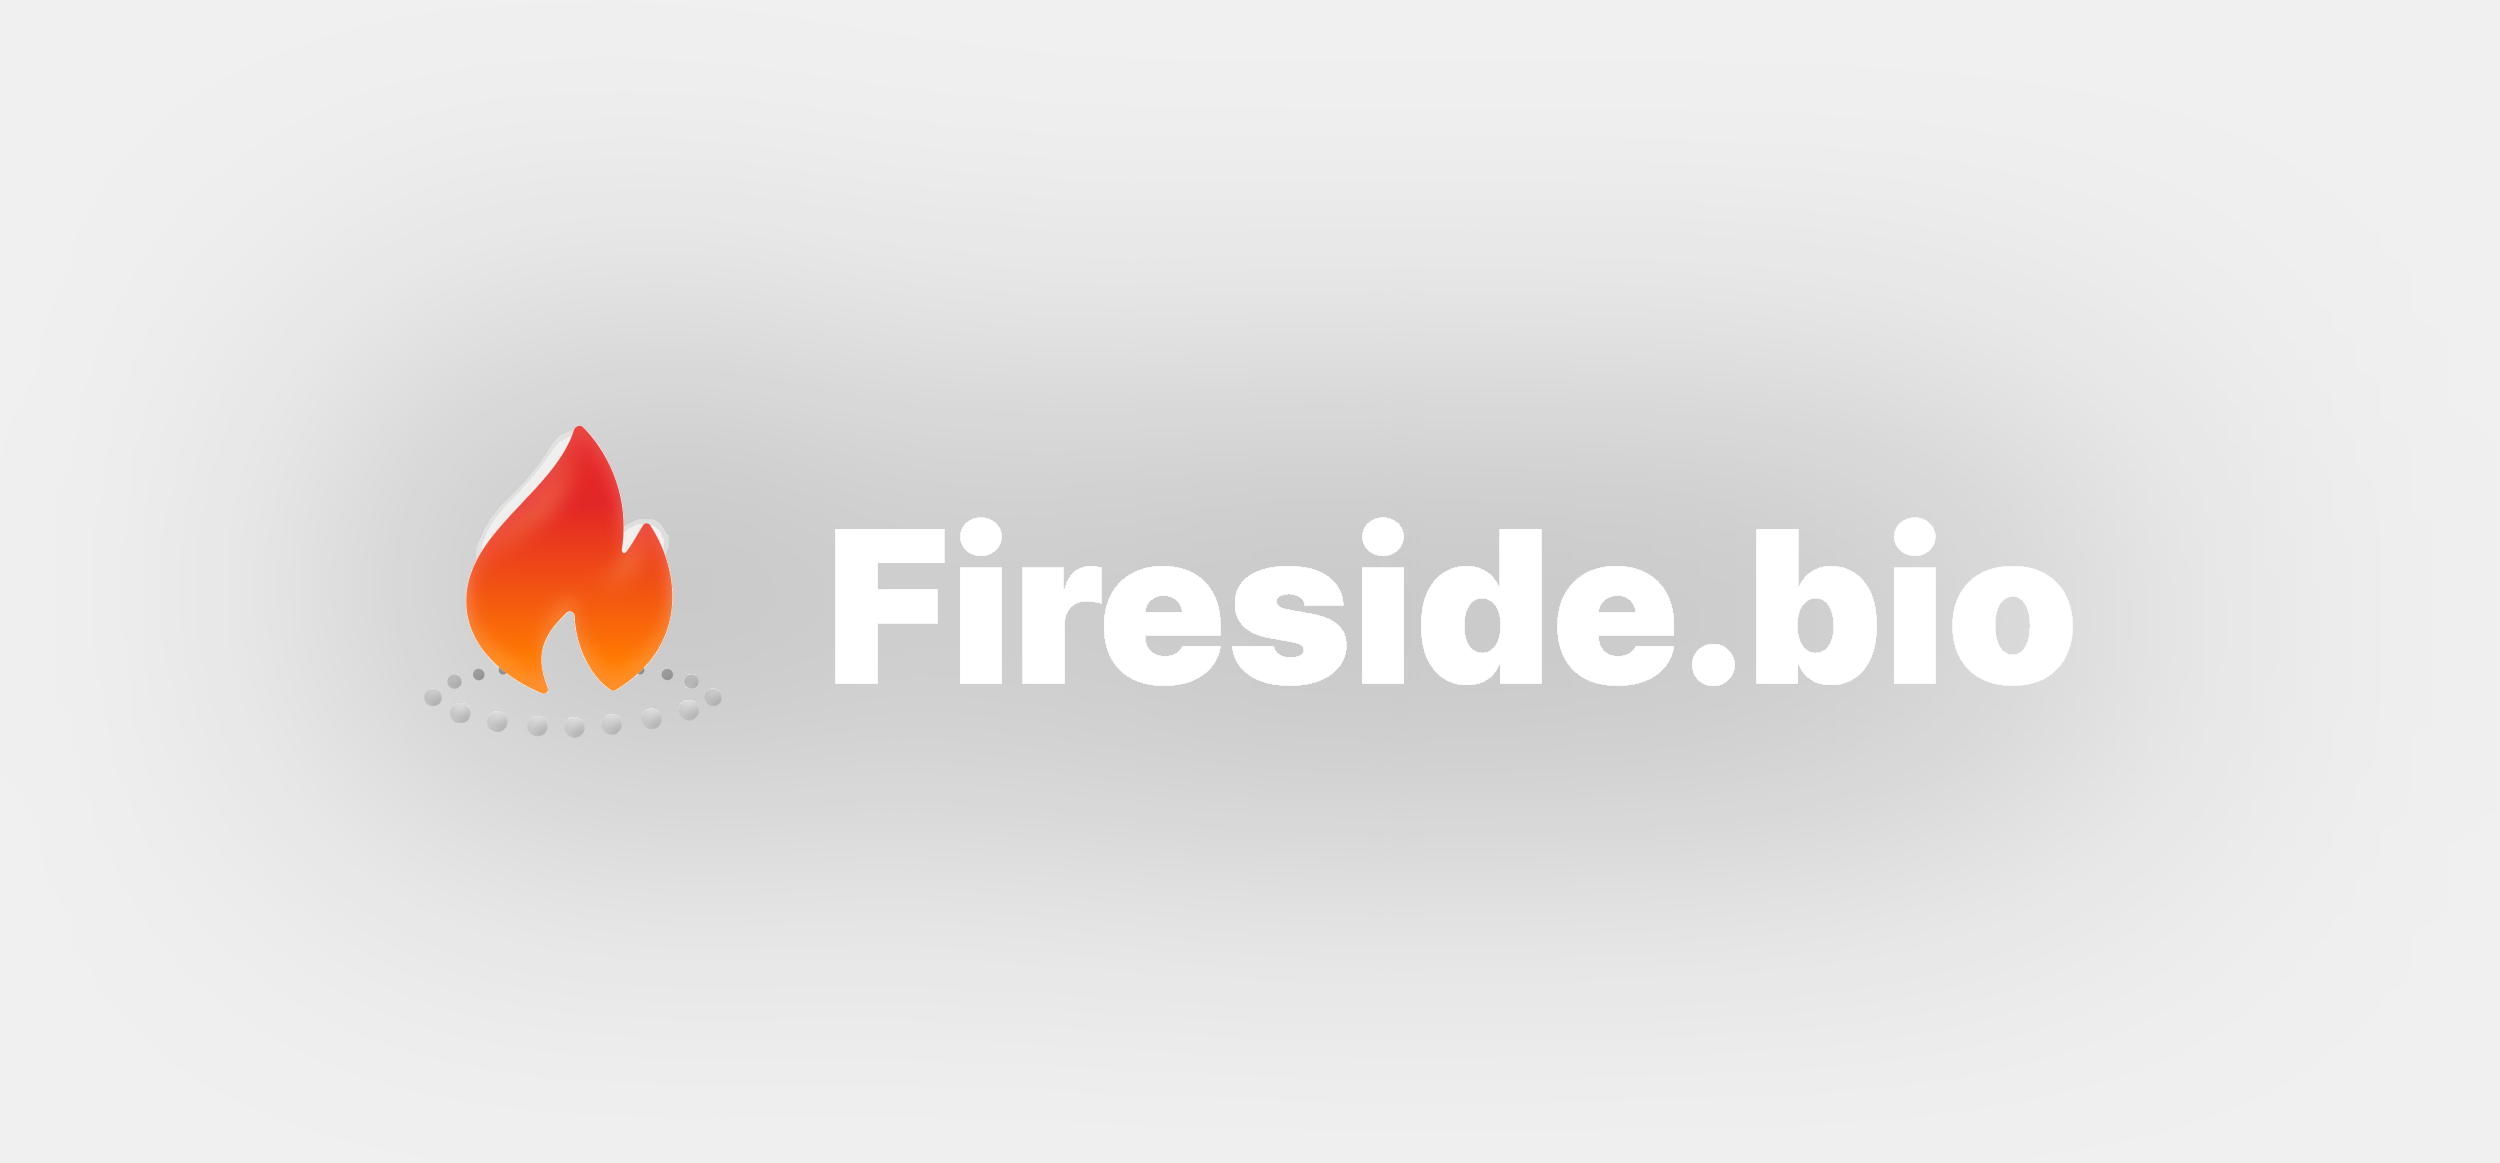
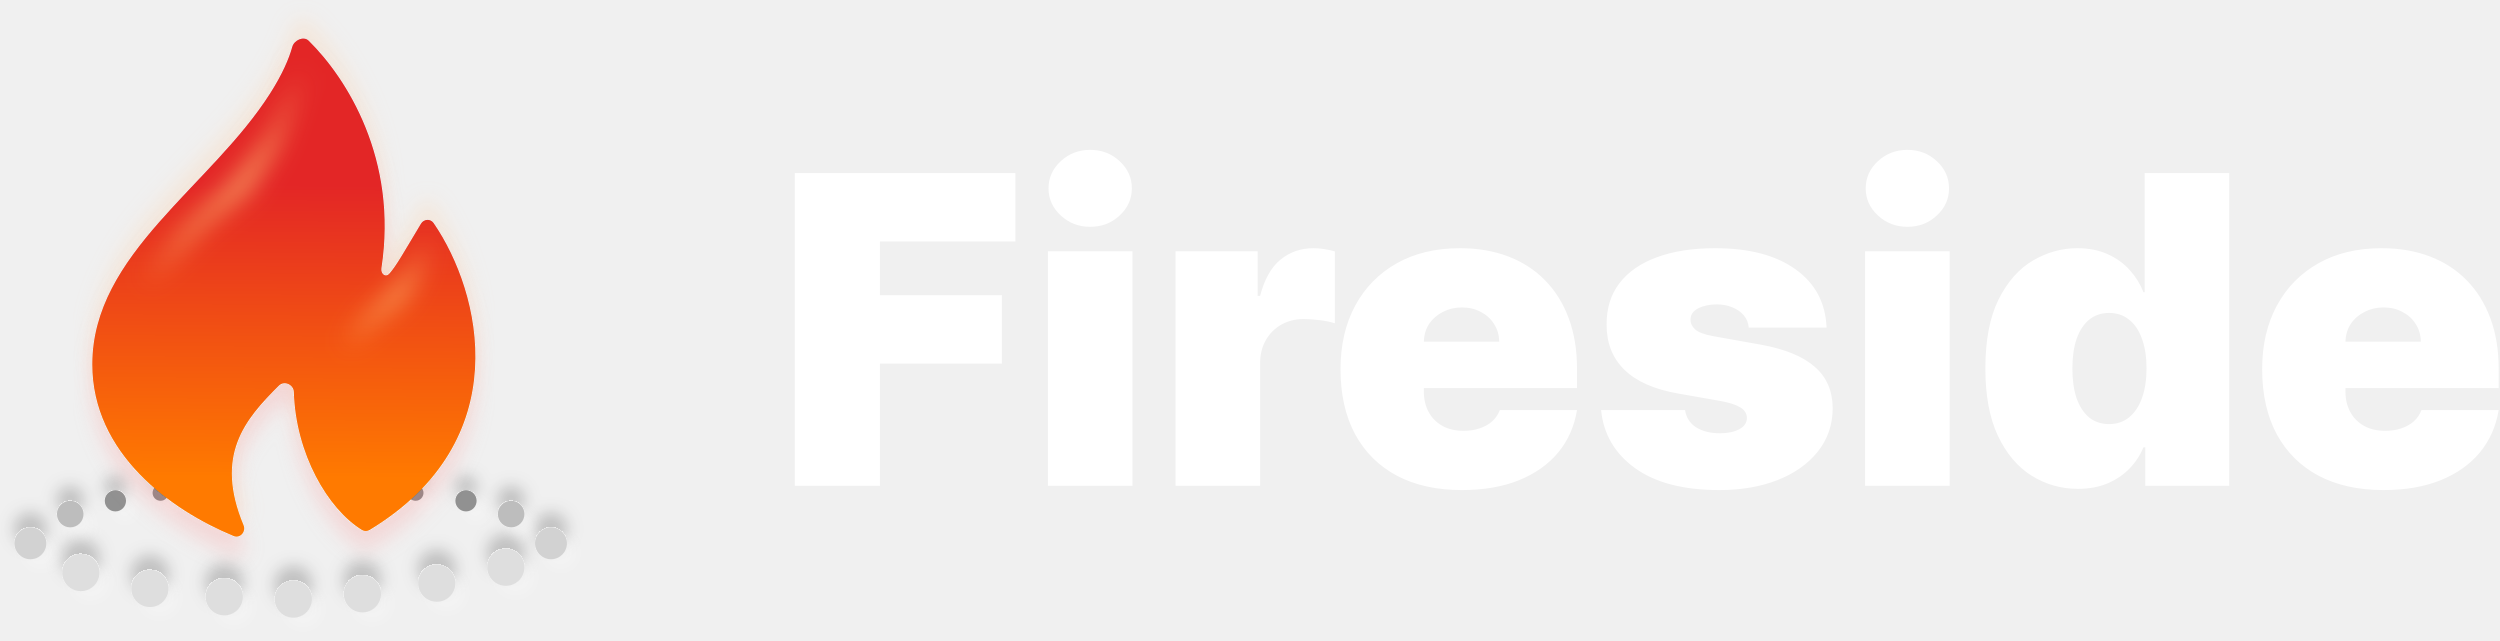
- <svg xmlns="http://www.w3.org/2000/svg" width="589" height="274" viewBox="0 0 589 274" fill="none">
-   <g filter="url(#filter0_d_24_22)">
-     <g opacity="0.8" filter="url(#filter1_ii_24_22)">
-       <circle cx="144.086" cy="170.683" r="2.356" fill="#D9D9D9" />
-       <circle cx="153.51" cy="169.337" r="2.356" fill="#D9D9D9" />
-       <circle cx="162.26" cy="167.317" r="2.356" fill="#D9D9D9" />
-       <circle cx="167.981" cy="164.288" r="2.019" fill="#CACACA" />
-       <circle cx="157.212" cy="158.904" r="1.346" fill="#797979" />
-       <circle cx="150.817" cy="157.894" r="1.01" fill="#676767" />
-       <circle cx="2.356" cy="2.356" r="2.356" transform="matrix(-1 0 0 1 137.692 169)" fill="#D9D9D9" />
-       <circle cx="2.356" cy="2.356" r="2.356" transform="matrix(-1 0 0 1 128.942 168.706)" fill="#D9D9D9" />
-       <circle cx="2.356" cy="2.356" r="2.356" transform="matrix(-1 0 0 1 119.519 167.654)" fill="#D9D9D9" />
-       <circle cx="2.356" cy="2.356" r="2.356" transform="matrix(-1 0 0 1 110.77 165.635)" fill="#D9D9D9" />
-       <circle cx="2.019" cy="2.019" r="2.019" transform="matrix(-1 0 0 1 104.038 162.269)" fill="#CACACA" />
-       <circle cx="1.346" cy="1.346" r="1.346" transform="matrix(-1 0 0 1 114.135 157.558)" fill="#797979" />
-       <circle cx="1.01" cy="1.01" r="1.01" transform="matrix(-1 0 0 1 119.519 156.885)" fill="#676767" />
-       <circle cx="162.933" cy="160.587" r="1.683" fill="#B0B0B0" />
-       <circle cx="1.683" cy="1.683" r="1.683" transform="matrix(-1 0 0 1 108.75 158.904)" fill="#B0B0B0" />
-     </g>
-     <g filter="url(#filter2_ii_24_22)">
-       <path d="M146.501 129.422C148.622 115.626 142.115 105.338 137.276 100.584C136.641 99.961 135.428 100.511 135.194 101.369C134.785 102.863 133.931 104.84 132.413 107.232C124.889 119.079 109.871 127.568 109.86 141.603C109.851 152.931 119.838 160.1 127.763 163.366C128.593 163.709 129.371 162.824 129.027 161.995C125.353 153.144 129.145 148.636 133.523 144.296C134.186 143.64 135.37 144.18 135.398 145.112C135.63 152.914 139.683 159.945 144.039 162.608C144.336 162.789 144.717 162.774 145.014 162.594C163.732 151.246 159.175 132.514 153.108 123.696C152.712 123.121 151.868 123.176 151.508 123.774C149.416 127.252 148.37 129.143 147.502 130.109C147.017 130.648 146.39 130.139 146.501 129.422Z" fill="url(#paint0_linear_24_22)" />
-     </g>
-     <g filter="url(#filter3_f_24_22)">
-       <path d="M123.79 124.168L116.308 131.615L122.018 123.961L127.729 118.376L132.455 112.584L136.787 104.309L133.242 113.825L129.698 119.617L123.79 124.168Z" fill="#FFC977" fill-opacity="0.7" />
-     </g>
-     <g filter="url(#filter4_f_24_22)">
-       <path d="M145.736 135.752L141.717 139.579L144.784 135.646L147.851 132.776L150.389 129.799L152.715 125.547L150.812 130.437L148.908 133.414L145.736 135.752Z" fill="#FFC977" />
-     </g>
-     <path d="M196.87 161.034V124.67H222.438V132.625H206.742V138.875H220.875V146.829H206.742V161.034H196.87ZM226.211 161.034V133.761H236.012V161.034H226.211ZM231.111 130.92C229.786 130.92 228.649 130.482 227.702 129.606C226.755 128.73 226.282 127.677 226.282 126.446C226.282 125.215 226.755 124.161 227.702 123.285C228.649 122.409 229.786 121.971 231.111 121.971C232.449 121.971 233.585 122.409 234.521 123.285C235.468 124.161 235.941 125.215 235.941 126.446C235.941 127.677 235.468 128.73 234.521 129.606C233.585 130.482 232.449 130.92 231.111 130.92ZM241.006 161.034V133.761H250.523V138.946H250.807C251.304 137.028 252.091 135.625 253.168 134.738C254.257 133.85 255.53 133.406 256.986 133.406C257.412 133.406 257.832 133.441 258.247 133.512C258.673 133.572 259.081 133.66 259.472 133.779V142.142C258.986 141.976 258.389 141.852 257.678 141.769C256.968 141.686 256.359 141.644 255.85 141.644C254.891 141.644 254.027 141.863 253.257 142.301C252.5 142.728 251.902 143.331 251.464 144.113C251.026 144.882 250.807 145.787 250.807 146.829V161.034H241.006ZM274.191 161.531C271.279 161.531 268.77 160.975 266.663 159.862C264.568 158.737 262.952 157.127 261.815 155.032C260.691 152.925 260.129 150.404 260.129 147.468C260.129 144.651 260.697 142.189 261.833 140.082C262.97 137.975 264.574 136.336 266.645 135.164C268.717 133.992 271.161 133.406 273.978 133.406C276.038 133.406 277.902 133.725 279.571 134.365C281.24 135.004 282.667 135.933 283.85 137.152C285.034 138.36 285.945 139.827 286.585 141.556C287.224 143.284 287.543 145.231 287.543 147.397V149.67H263.183V144.272H278.524C278.512 143.491 278.311 142.805 277.92 142.213C277.541 141.609 277.026 141.141 276.375 140.81C275.736 140.467 275.008 140.295 274.191 140.295C273.398 140.295 272.67 140.467 272.007 140.81C271.344 141.141 270.812 141.603 270.409 142.195C270.019 142.787 269.811 143.479 269.788 144.272V150.096C269.788 150.972 269.971 151.753 270.338 152.44C270.705 153.126 271.232 153.665 271.918 154.056C272.605 154.446 273.434 154.642 274.404 154.642C275.079 154.642 275.694 154.547 276.251 154.358C276.819 154.168 277.304 153.896 277.707 153.541C278.109 153.174 278.405 152.736 278.595 152.227H287.543C287.236 154.121 286.508 155.766 285.36 157.163C284.211 158.548 282.69 159.625 280.796 160.394C278.914 161.152 276.712 161.531 274.191 161.531ZM316.472 142.639H307.452C307.405 142.082 307.209 141.603 306.866 141.201C306.523 140.798 306.079 140.49 305.534 140.277C305.002 140.052 304.41 139.94 303.759 139.94C302.918 139.94 302.196 140.094 301.593 140.402C300.989 140.709 300.693 141.147 300.705 141.716C300.693 142.118 300.865 142.491 301.22 142.834C301.587 143.177 302.291 143.444 303.333 143.633L308.872 144.627C311.666 145.136 313.743 145.995 315.105 147.202C316.478 148.398 317.17 150.001 317.182 152.014C317.17 153.955 316.59 155.642 315.442 157.074C314.306 158.495 312.749 159.595 310.772 160.377C308.807 161.146 306.564 161.531 304.043 161.531C299.876 161.531 296.615 160.679 294.26 158.974C291.916 157.269 290.608 155.02 290.336 152.227H300.066C300.196 153.091 300.622 153.76 301.344 154.233C302.078 154.695 303.001 154.926 304.114 154.926C305.014 154.926 305.753 154.772 306.333 154.464C306.925 154.156 307.227 153.718 307.239 153.15C307.227 152.629 306.967 152.215 306.458 151.907C305.961 151.6 305.179 151.351 304.114 151.162L299.284 150.309C296.503 149.824 294.419 148.901 293.034 147.539C291.649 146.178 290.963 144.426 290.975 142.284C290.963 140.39 291.46 138.786 292.466 137.472C293.484 136.146 294.934 135.14 296.816 134.453C298.71 133.755 300.953 133.406 303.546 133.406C307.488 133.406 310.595 134.223 312.867 135.856C315.152 137.49 316.354 139.751 316.472 142.639ZM320.937 161.034V133.761H330.739V161.034H320.937ZM325.838 130.92C324.512 130.92 323.376 130.482 322.429 129.606C321.482 128.73 321.008 127.677 321.008 126.446C321.008 125.215 321.482 124.161 322.429 123.285C323.376 122.409 324.512 121.971 325.838 121.971C327.176 121.971 328.312 122.409 329.247 123.285C330.194 124.161 330.668 125.215 330.668 126.446C330.668 127.677 330.194 128.73 329.247 129.606C328.312 130.482 327.176 130.92 325.838 130.92ZM345.605 161.389C343.663 161.389 341.876 160.88 340.242 159.862C338.621 158.844 337.319 157.299 336.336 155.228C335.365 153.156 334.88 150.546 334.88 147.397C334.88 144.107 335.389 141.431 336.407 139.372C337.437 137.312 338.763 135.803 340.384 134.844C342.018 133.885 343.734 133.406 345.534 133.406C346.883 133.406 348.067 133.643 349.085 134.116C350.103 134.578 350.955 135.199 351.641 135.98C352.328 136.75 352.849 137.596 353.204 138.519H353.346V124.67H363.147V161.034H353.417V156.559H353.204C352.825 157.483 352.281 158.311 351.57 159.045C350.872 159.767 350.02 160.341 349.014 160.767C348.019 161.182 346.883 161.389 345.605 161.389ZM349.227 153.86C350.126 153.86 350.896 153.6 351.535 153.079C352.186 152.546 352.683 151.801 353.026 150.842C353.382 149.871 353.559 148.723 353.559 147.397C353.559 146.048 353.382 144.894 353.026 143.935C352.683 142.964 352.186 142.225 351.535 141.716C350.896 141.195 350.126 140.934 349.227 140.934C348.327 140.934 347.558 141.195 346.918 141.716C346.291 142.225 345.806 142.964 345.462 143.935C345.131 144.894 344.965 146.048 344.965 147.397C344.965 148.747 345.131 149.907 345.462 150.877C345.806 151.836 346.291 152.576 346.918 153.097C347.558 153.606 348.327 153.86 349.227 153.86ZM381.027 161.531C378.115 161.531 375.606 160.975 373.499 159.862C371.404 158.737 369.788 157.127 368.651 155.032C367.527 152.925 366.965 150.404 366.965 147.468C366.965 144.651 367.533 142.189 368.669 140.082C369.806 137.975 371.409 136.336 373.481 135.164C375.552 133.992 377.997 133.406 380.814 133.406C382.874 133.406 384.738 133.725 386.407 134.365C388.076 135.004 389.503 135.933 390.686 137.152C391.87 138.36 392.781 139.827 393.421 141.556C394.06 143.284 394.379 145.231 394.379 147.397V149.67H370.019V144.272H385.36C385.348 143.491 385.146 142.805 384.756 142.213C384.377 141.609 383.862 141.141 383.211 140.81C382.572 140.467 381.844 140.295 381.027 140.295C380.234 140.295 379.506 140.467 378.843 140.81C378.18 141.141 377.648 141.603 377.245 142.195C376.855 142.787 376.647 143.479 376.624 144.272V150.096C376.624 150.972 376.807 151.753 377.174 152.44C377.541 153.126 378.068 153.665 378.754 154.056C379.441 154.446 380.27 154.642 381.24 154.642C381.915 154.642 382.53 154.547 383.087 154.358C383.655 154.168 384.14 153.896 384.543 153.541C384.945 153.174 385.241 152.736 385.431 152.227H394.379C394.072 154.121 393.344 155.766 392.195 157.163C391.047 158.548 389.526 159.625 387.632 160.394C385.75 161.152 383.548 161.531 381.027 161.531ZM403.706 161.602C402.332 161.602 401.155 161.122 400.172 160.164C399.202 159.193 398.722 158.015 398.734 156.63C398.722 155.281 399.202 154.127 400.172 153.168C401.155 152.209 402.332 151.73 403.706 151.73C405.008 151.73 406.156 152.209 407.15 153.168C408.156 154.127 408.665 155.281 408.677 156.63C408.665 157.554 408.423 158.394 407.949 159.152C407.488 159.897 406.884 160.495 406.138 160.945C405.392 161.383 404.582 161.602 403.706 161.602ZM413.862 161.034V124.67H423.663V138.519H423.805C424.16 137.596 424.681 136.75 425.367 135.98C426.054 135.199 426.906 134.578 427.924 134.116C428.942 133.643 430.126 133.406 431.475 133.406C433.275 133.406 434.985 133.885 436.607 134.844C438.24 135.803 439.566 137.312 440.584 139.372C441.614 141.431 442.129 144.107 442.129 147.397C442.129 150.546 441.638 153.156 440.655 155.228C439.684 157.299 438.382 158.844 436.749 159.862C435.127 160.88 433.346 161.389 431.404 161.389C430.126 161.389 428.984 161.182 427.978 160.767C426.983 160.341 426.131 159.767 425.421 159.045C424.722 158.311 424.184 157.483 423.805 156.559H423.592V161.034H413.862ZM423.45 147.397C423.45 148.723 423.622 149.871 423.965 150.842C424.32 151.801 424.817 152.546 425.456 153.079C426.107 153.6 426.883 153.86 427.782 153.86C428.682 153.86 429.445 153.606 430.073 153.097C430.712 152.576 431.197 151.836 431.529 150.877C431.872 149.907 432.044 148.747 432.044 147.397C432.044 146.048 431.872 144.894 431.529 143.935C431.197 142.964 430.712 142.225 430.073 141.716C429.445 141.195 428.682 140.934 427.782 140.934C426.883 140.934 426.107 141.195 425.456 141.716C424.817 142.225 424.32 142.964 423.965 143.935C423.622 144.894 423.45 146.048 423.45 147.397ZM446.23 161.034V133.761H456.032V161.034H446.23ZM451.131 130.92C449.805 130.92 448.669 130.482 447.722 129.606C446.775 128.73 446.301 127.677 446.301 126.446C446.301 125.215 446.775 124.161 447.722 123.285C448.669 122.409 449.805 121.971 451.131 121.971C452.469 121.971 453.605 122.409 454.54 123.285C455.487 124.161 455.961 125.215 455.961 126.446C455.961 127.677 455.487 128.73 454.54 129.606C453.605 130.482 452.469 130.92 451.131 130.92ZM474.165 161.531C471.205 161.531 468.672 160.945 466.565 159.773C464.458 158.589 462.842 156.944 461.718 154.837C460.593 152.718 460.031 150.262 460.031 147.468C460.031 144.675 460.593 142.225 461.718 140.117C462.842 137.999 464.458 136.353 466.565 135.181C468.672 133.998 471.205 133.406 474.165 133.406C477.124 133.406 479.657 133.998 481.764 135.181C483.871 136.353 485.487 137.999 486.611 140.117C487.736 142.225 488.298 144.675 488.298 147.468C488.298 150.262 487.736 152.718 486.611 154.837C485.487 156.944 483.871 158.589 481.764 159.773C479.657 160.945 477.124 161.531 474.165 161.531ZM474.236 154.287C475.064 154.287 475.78 154.008 476.384 153.452C476.988 152.896 477.455 152.103 477.787 151.073C478.118 150.043 478.284 148.818 478.284 147.397C478.284 145.965 478.118 144.74 477.787 143.722C477.455 142.692 476.988 141.899 476.384 141.343C475.78 140.786 475.064 140.508 474.236 140.508C473.36 140.508 472.608 140.786 471.981 141.343C471.353 141.899 470.874 142.692 470.542 143.722C470.211 144.74 470.045 145.965 470.045 147.397C470.045 148.818 470.211 150.043 470.542 151.073C470.874 152.103 471.353 152.896 471.981 153.452C472.608 154.008 473.36 154.287 474.236 154.287Z" fill="white" />
+ <svg xmlns="http://www.w3.org/2000/svg" width="519" height="133" viewBox="0 0 519 133" fill="none">
+   <g opacity="0.8" filter="url(#filter0_dd_624_164)">
+     <path d="M75.234 127.119C77.366 127.119 79.094 125.391 79.094 123.26C79.094 121.129 77.366 119.401 75.234 119.401C73.103 119.401 71.374 121.129 71.374 123.26C71.374 125.391 73.103 127.119 75.234 127.119Z" fill="#D9D9D9" />
+     <path d="M90.675 124.914C92.807 124.914 94.535 123.187 94.535 121.056C94.535 118.924 92.807 117.197 90.675 117.197C88.544 117.197 86.815 118.924 86.815 121.056C86.815 123.187 88.544 124.914 90.675 124.914Z" fill="#D9D9D9" />
+     <path d="M105.012 121.605C107.144 121.605 108.872 119.878 108.872 117.747C108.872 115.616 107.144 113.888 105.012 113.888C102.88 113.888 101.152 115.616 101.152 117.747C101.152 119.878 102.88 121.605 105.012 121.605Z" fill="#D9D9D9" />
+     <path d="M114.386 116.093C116.213 116.093 117.695 114.612 117.695 112.785C117.695 110.959 116.213 109.478 114.386 109.478C112.559 109.478 111.078 110.959 111.078 112.785C111.078 114.612 112.559 116.093 114.386 116.093Z" fill="#CACACA" />
+     <path d="M96.739 106.171C97.957 106.171 98.945 105.184 98.945 103.966C98.945 102.748 97.957 101.761 96.739 101.761C95.521 101.761 94.534 102.748 94.534 103.966C94.534 105.184 95.521 106.171 96.739 106.171Z" fill="#797979" />
+     <path d="M86.265 103.966C87.178 103.966 87.919 103.225 87.919 102.312C87.919 101.398 87.178 100.658 86.265 100.658C85.351 100.658 84.61 101.398 84.61 102.312C84.61 103.225 85.351 103.966 86.265 103.966Z" fill="#676767" />
+     <path d="M60.897 128.221C58.766 128.221 57.037 126.493 57.037 124.362C57.037 122.231 58.766 120.504 60.897 120.504C63.029 120.504 64.757 122.231 64.757 124.362C64.757 126.493 63.029 128.221 60.897 128.221Z" fill="#D9D9D9" />
+     <path d="M46.56 127.74C44.429 127.74 42.7 126.012 42.7 123.881C42.7 121.75 44.429 120.022 46.56 120.022C48.692 120.022 50.42 121.75 50.42 123.881C50.42 126.012 48.692 127.74 46.56 127.74Z" fill="#D9D9D9" />
+     <path d="M31.121 126.016C28.989 126.016 27.261 124.289 27.261 122.158C27.261 120.026 28.989 118.299 31.121 118.299C33.253 118.299 34.981 120.026 34.981 122.158C34.981 124.289 33.253 126.016 31.121 126.016Z" fill="#D9D9D9" />
+     <path d="M16.786 122.709C14.654 122.709 12.926 120.982 12.926 118.85C12.926 116.719 14.654 114.992 16.786 114.992C18.917 114.992 20.645 116.719 20.645 118.85C20.645 120.982 18.917 122.709 16.786 122.709Z" fill="#D9D9D9" />
+     <path d="M6.309 116.093C4.481 116.093 3 114.612 3 112.786C3 110.959 4.481 109.478 6.309 109.478C8.136 109.478 9.617 110.959 9.617 112.786C9.617 114.612 8.136 116.093 6.309 116.093Z" fill="#CACACA" />
+     <path d="M23.954 106.171C22.736 106.171 21.748 105.184 21.748 103.966C21.748 102.749 22.736 101.761 23.954 101.761C25.172 101.761 26.16 102.749 26.16 103.966C26.16 105.184 25.172 106.171 23.954 106.171Z" fill="#797979" />
+     <path d="M33.327 103.967C32.413 103.967 31.672 103.226 31.672 102.313C31.672 101.399 32.413 100.659 33.327 100.659C34.24 100.659 34.981 101.399 34.981 102.313C34.981 103.226 34.24 103.967 33.327 103.967Z" fill="#676767" />
+     <path d="M106.115 109.479C107.638 109.479 108.872 108.245 108.872 106.723C108.872 105.201 107.638 103.967 106.115 103.967C104.592 103.967 103.358 105.201 103.358 106.723C103.358 108.245 104.592 109.479 106.115 109.479Z" fill="#B0B0B0" />
+     <path d="M14.579 109.479C13.056 109.479 11.822 108.245 11.822 106.722C11.822 105.2 13.056 103.966 14.579 103.966C16.102 103.966 17.336 105.2 17.336 106.722C17.336 108.245 16.102 109.479 14.579 109.479Z" fill="#B0B0B0" />
  </g>
+   <g filter="url(#filter1_dd_624_164)">
+     <path d="M79.191 55.675C82.667 33.077 72.005 16.225 64.076 8.438C63.037 7.417 61.05 8.319 60.665 9.724C59.995 12.171 58.595 15.409 56.108 19.328C43.78 38.733 19.173 52.638 19.155 75.627C19.142 94.183 35.505 105.925 48.489 111.275C49.849 111.837 51.125 110.387 50.562 109.029C44.542 94.531 50.753 87.147 57.928 80.038C59.013 78.964 60.953 79.848 60.999 81.375C61.381 94.155 68.02 105.671 75.157 110.033C75.644 110.33 76.268 110.305 76.755 110.011C107.424 91.422 99.959 60.739 90.017 46.296C89.368 45.354 87.985 45.444 87.395 46.423C83.968 52.12 82.254 55.218 80.831 56.8C80.037 57.683 79.011 56.849 79.191 55.675Z" fill="url(#paint0_linear_624_164)" />
+   </g>
+   <g filter="url(#filter2_f_624_164)">
+     <path d="M41.979 47.069L29.72 59.267L39.076 46.73L48.433 37.581L56.177 28.094L63.275 14.54L57.466 30.127L51.659 39.614L41.979 47.069Z" fill="#FFC977" fill-opacity="0.7" />
+   </g>
+   <g filter="url(#filter3_f_624_164)">
+     <path d="M77.937 66.043L71.353 72.312L76.378 65.87L81.402 61.169L85.561 56.292L89.373 49.328L86.254 57.337L83.135 62.214L77.937 66.043Z" fill="#FFC977" />
+   </g>
+   <path d="M165 100.851V35.929H210.791V50.131H182.681V61.29H207.993V75.49H182.681V100.851H165ZM217.547 100.851V52.16H235.101V100.851H217.547ZM226.323 47.087C223.95 47.087 221.915 46.306 220.218 44.742C218.524 43.177 217.675 41.296 217.675 39.1C217.675 36.902 218.524 35.02 220.218 33.456C221.915 31.892 223.95 31.11 226.323 31.11C228.72 31.11 230.755 31.892 232.43 33.456C234.125 35.02 234.973 36.902 234.973 39.1C234.973 41.296 234.125 43.177 232.43 44.742C230.755 46.306 228.72 47.087 226.323 47.087ZM244.044 100.851V52.16H261.089V61.417H261.597C262.488 57.991 263.896 55.487 265.826 53.903C267.776 52.318 270.055 51.526 272.663 51.526C273.426 51.526 274.178 51.589 274.921 51.716C275.683 51.821 276.415 51.979 277.115 52.191V67.121C276.244 66.826 275.174 66.603 273.903 66.456C272.631 66.309 271.539 66.235 270.628 66.235C268.911 66.235 267.364 66.626 265.985 67.407C264.628 68.168 263.558 69.246 262.772 70.64C261.989 72.015 261.597 73.631 261.597 75.49V100.851H244.044ZM303.475 101.739C298.261 101.739 293.766 100.746 289.994 98.757C286.24 96.751 283.348 93.877 281.313 90.136C279.298 86.374 278.291 81.873 278.291 76.632C278.291 71.602 279.309 67.206 281.344 63.445C283.379 59.683 286.251 56.755 289.961 54.664C293.672 52.57 298.049 51.526 303.095 51.526C306.784 51.526 310.122 52.095 313.11 53.238C316.099 54.378 318.655 56.038 320.775 58.214C322.893 60.37 324.527 62.99 325.671 66.077C326.815 69.161 327.388 72.638 327.388 76.505V80.562H283.76V70.926H311.234C311.214 69.531 310.854 68.306 310.153 67.248C309.475 66.17 308.552 65.336 307.386 64.744C306.242 64.131 304.939 63.825 303.475 63.825C302.056 63.825 300.751 64.131 299.564 64.744C298.378 65.336 297.424 66.159 296.703 67.217C296.003 68.273 295.631 69.509 295.591 70.926V81.323C295.591 82.888 295.918 84.283 296.576 85.508C297.232 86.733 298.176 87.695 299.405 88.394C300.634 89.09 302.119 89.438 303.858 89.438C305.065 89.438 306.168 89.27 307.164 88.931C308.183 88.594 309.052 88.108 309.773 87.474C310.493 86.818 311.022 86.037 311.362 85.129H327.388C326.838 88.51 325.532 91.446 323.477 93.939C321.42 96.412 318.696 98.336 315.304 99.71C311.935 101.063 307.991 101.739 303.475 101.739ZM379.197 68.009H363.043C362.958 67.016 362.609 66.159 361.993 65.443C361.38 64.724 360.583 64.173 359.609 63.794C358.655 63.392 357.594 63.191 356.428 63.191C354.923 63.191 353.63 63.465 352.548 64.014C351.467 64.566 350.939 65.347 350.959 66.36C350.939 67.079 351.245 67.746 351.881 68.357C352.539 68.971 353.8 69.446 355.665 69.786L365.586 71.56C370.589 72.468 374.31 74.001 376.748 76.157C379.208 78.291 380.448 81.154 380.469 84.747C380.448 88.213 379.41 91.225 377.352 93.781C375.317 96.318 372.53 98.282 368.989 99.677C365.47 101.052 361.454 101.739 356.938 101.739C349.475 101.739 343.634 100.217 339.416 97.173C335.219 94.131 332.877 90.114 332.389 85.129H349.815C350.048 86.671 350.811 87.865 352.105 88.71C353.419 89.534 355.071 89.947 357.064 89.947C358.675 89.947 360.001 89.672 361.039 89.121C362.101 88.572 362.64 87.791 362.66 86.775C362.64 85.847 362.174 85.106 361.261 84.557C360.372 84.008 358.973 83.564 357.064 83.225L348.416 81.703C343.433 80.837 339.703 79.19 337.223 76.76C334.742 74.329 333.513 71.201 333.533 67.375C333.513 63.994 334.402 61.131 336.204 58.786C338.028 56.418 340.625 54.621 343.994 53.396C347.388 52.149 351.404 51.526 356.047 51.526C363.106 51.526 368.671 52.983 372.741 55.9C376.833 58.817 378.984 62.852 379.197 68.009ZM387.193 100.851V52.16H404.747V100.851H387.193ZM395.971 47.087C393.596 47.087 391.561 46.306 389.864 44.742C388.169 43.177 387.321 41.296 387.321 39.1C387.321 36.902 388.169 35.02 389.864 33.456C391.561 31.892 393.596 31.11 395.971 31.11C398.366 31.11 400.401 31.892 402.076 33.456C403.773 35.02 404.619 36.902 404.619 39.1C404.619 41.296 403.773 43.177 402.076 44.742C400.401 46.306 398.366 47.087 395.971 47.087ZM431.371 101.485C427.894 101.485 424.693 100.576 421.767 98.757C418.863 96.941 416.531 94.183 414.771 90.485C413.034 86.787 412.163 82.127 412.163 76.505C412.163 70.629 413.077 65.853 414.899 62.176C416.743 58.5 419.116 55.804 422.022 54.092C424.948 52.381 428.022 51.526 431.243 51.526C433.661 51.526 435.781 51.948 437.603 52.794C439.425 53.617 440.952 54.726 442.181 56.121C443.412 57.496 444.343 59.007 444.979 60.656H445.234V35.929H462.788V100.851H445.362V92.861H444.979C444.301 94.51 443.327 95.99 442.056 97.3C440.804 98.59 439.277 99.614 437.475 100.375C435.696 101.114 433.661 101.485 431.371 101.485ZM437.858 88.043C439.468 88.043 440.847 87.579 441.991 86.648C443.157 85.698 444.048 84.368 444.661 82.656C445.299 80.922 445.617 78.873 445.617 76.505C445.617 74.095 445.299 72.035 444.661 70.323C444.048 68.592 443.157 67.27 441.991 66.36C440.847 65.432 439.468 64.965 437.858 64.965C436.246 64.965 434.867 65.432 433.723 66.36C432.6 67.27 431.731 68.592 431.115 70.323C430.522 72.035 430.227 74.095 430.227 76.505C430.227 78.913 430.522 80.984 431.115 82.718C431.731 84.43 432.6 85.751 433.723 86.682C434.867 87.59 436.246 88.043 437.858 88.043ZM494.809 101.739C489.593 101.739 485.1 100.746 481.326 98.757C477.574 96.751 474.681 93.877 472.644 90.136C470.632 86.374 469.624 81.873 469.624 76.632C469.624 71.602 470.643 67.206 472.678 63.445C474.713 59.683 477.585 56.755 481.294 54.664C485.004 52.57 489.383 51.526 494.428 51.526C498.116 51.526 501.456 52.095 504.444 53.238C507.433 54.378 509.987 56.038 512.107 58.214C514.227 60.37 515.859 62.99 517.005 66.077C518.149 69.161 518.722 72.638 518.722 76.505V80.562H475.093V70.926H502.568C502.546 69.531 502.185 68.306 501.487 67.248C500.809 66.17 499.886 65.336 498.72 64.744C497.576 64.131 496.271 63.825 494.809 63.825C493.39 63.825 492.085 64.131 490.898 64.744C489.712 65.336 488.756 66.159 488.035 67.217C487.336 68.273 486.965 69.509 486.922 70.926V81.323C486.922 82.888 487.251 84.283 487.91 85.508C488.565 86.733 489.51 87.695 490.739 88.394C491.968 89.09 493.452 89.438 495.19 89.438C496.398 89.438 497.502 89.27 498.498 88.931C499.515 88.594 500.385 88.108 501.104 87.474C501.825 86.818 502.355 86.037 502.696 85.129H518.722C518.171 88.51 516.866 91.446 514.811 93.939C512.754 96.412 510.03 98.336 506.638 99.71C503.267 101.063 499.324 101.739 494.809 101.739Z" fill="white" />
  <defs>
-     <filter id="filter0_d_24_22" x="-0" y="0.317" width="588.298" height="273.395" filterUnits="userSpaceOnUse" color-interpolation-filters="sRGB">
+     <filter id="filter0_dd_624_164" x="0" y="94.658" width="121.695" height="37.563" filterUnits="userSpaceOnUse" color-interpolation-filters="sRGB">
      <feFlood flood-opacity="0" result="BackgroundImageFix" />
-       <feColorMatrix in="SourceAlpha" type="matrix" values="0 0 0 0 0 0 0 0 0 0 0 0 0 0 0 0 0 0 127 0" result="hardAlpha" />
-       <feOffset />
-       <feGaussianBlur stdDeviation="50" />
-       <feComposite in2="hardAlpha" operator="out" />
-       <feColorMatrix type="matrix" values="0 0 0 0 0 0 0 0 0 0 0 0 0 0 0 0 0 0 1 0" />
-       <feBlend mode="normal" in2="BackgroundImageFix" result="effect1_dropShadow_24_22" />
-       <feBlend mode="normal" in="SourceGraphic" in2="effect1_dropShadow_24_22" result="shape" />
-     </filter>
-     <filter id="filter1_ii_24_22" x="100" y="153.885" width="72" height="21.827" filterUnits="userSpaceOnUse" color-interpolation-filters="sRGB">
-       <feFlood flood-opacity="0" result="BackgroundImageFix" />
-       <feBlend mode="normal" in="SourceGraphic" in2="BackgroundImageFix" result="shape" />
      <feColorMatrix in="SourceAlpha" type="matrix" values="0 0 0 0 0 0 0 0 0 0 0 0 0 0 0 0 0 0 127 0" result="hardAlpha" />
      <feOffset dy="-3" />
      <feGaussianBlur stdDeviation="1.5" />
-       <feComposite in2="hardAlpha" operator="arithmetic" k2="-1" k3="1" />
+       <feComposite in2="hardAlpha" operator="out" />
      <feColorMatrix type="matrix" values="0 0 0 0 0 0 0 0 0 0 0 0 0 0 0 0 0 0 0.25 0" />
-       <feBlend mode="normal" in2="shape" result="effect1_innerShadow_24_22" />
+       <feBlend mode="normal" in2="BackgroundImageFix" result="effect1_dropShadow_624_164" />
      <feColorMatrix in="SourceAlpha" type="matrix" values="0 0 0 0 0 0 0 0 0 0 0 0 0 0 0 0 0 0 127 0" result="hardAlpha" />
      <feOffset dx="2" dy="2" />
      <feGaussianBlur stdDeviation="1" />
-       <feComposite in2="hardAlpha" operator="arithmetic" k2="-1" k3="1" />
+       <feComposite in2="hardAlpha" operator="out" />
      <feColorMatrix type="matrix" values="0 0 0 0 1 0 0 0 0 1 0 0 0 0 1 0 0 0 0.25 0" />
-       <feBlend mode="normal" in2="effect1_innerShadow_24_22" result="effect2_innerShadow_24_22" />
+       <feBlend mode="normal" in2="effect1_dropShadow_624_164" result="effect2_dropShadow_624_164" />
+       <feBlend mode="normal" in="SourceGraphic" in2="effect2_dropShadow_624_164" result="shape" />
    </filter>
-     <filter id="filter2_ii_24_22" x="109.86" y="96.317" width="48.544" height="71.125" filterUnits="userSpaceOnUse" color-interpolation-filters="sRGB">
+     <filter id="filter1_dd_624_164" x="15.155" y="0" width="87.54" height="119.399" filterUnits="userSpaceOnUse" color-interpolation-filters="sRGB">
      <feFlood flood-opacity="0" result="BackgroundImageFix" />
-       <feBlend mode="normal" in="SourceGraphic" in2="BackgroundImageFix" result="shape" />
      <feColorMatrix in="SourceAlpha" type="matrix" values="0 0 0 0 0 0 0 0 0 0 0 0 0 0 0 0 0 0 127 0" result="hardAlpha" />
      <feOffset dy="4" />
      <feGaussianBlur stdDeviation="2" />
-       <feComposite in2="hardAlpha" operator="arithmetic" k2="-1" k3="1" />
+       <feComposite in2="hardAlpha" operator="out" />
      <feColorMatrix type="matrix" values="0 0 0 0 0.992 0 0 0 0 0.57 0 0 0 0 0.57 0 0 0 0.25 0" />
-       <feBlend mode="normal" in2="shape" result="effect1_innerShadow_24_22" />
+       <feBlend mode="normal" in2="BackgroundImageFix" result="effect1_dropShadow_624_164" />
      <feColorMatrix in="SourceAlpha" type="matrix" values="0 0 0 0 0 0 0 0 0 0 0 0 0 0 0 0 0 0 127 0" result="hardAlpha" />
      <feOffset dy="-4" />
      <feGaussianBlur stdDeviation="2" />
-       <feComposite in2="hardAlpha" operator="arithmetic" k2="-1" k3="1" />
+       <feComposite in2="hardAlpha" operator="out" />
      <feColorMatrix type="matrix" values="0 0 0 0 1 0 0 0 0 0.805 0 0 0 0 0.625 0 0 0 0.25 0" />
-       <feBlend mode="normal" in2="effect1_innerShadow_24_22" result="effect2_innerShadow_24_22" />
+       <feBlend mode="normal" in2="effect1_dropShadow_624_164" result="effect2_dropShadow_624_164" />
+       <feBlend mode="normal" in="SourceGraphic" in2="effect2_dropShadow_624_164" result="shape" />
    </filter>
-     <filter id="filter3_f_24_22" x="111.308" y="99.309" width="30.479" height="37.306" filterUnits="userSpaceOnUse" color-interpolation-filters="sRGB">
+     <filter id="filter2_f_624_164" x="24.72" y="9.54" width="43.555" height="54.727" filterUnits="userSpaceOnUse" color-interpolation-filters="sRGB">
      <feFlood flood-opacity="0" result="BackgroundImageFix" />
      <feBlend mode="normal" in="SourceGraphic" in2="BackgroundImageFix" result="shape" />
-       <feGaussianBlur stdDeviation="2.5" result="effect1_foregroundBlur_24_22" />
+       <feGaussianBlur stdDeviation="2.5" result="effect1_foregroundBlur_624_164" />
    </filter>
-     <filter id="filter4_f_24_22" x="136.717" y="120.547" width="20.998" height="24.032" filterUnits="userSpaceOnUse" color-interpolation-filters="sRGB">
+     <filter id="filter3_f_624_164" x="66.353" y="44.328" width="28.02" height="32.984" filterUnits="userSpaceOnUse" color-interpolation-filters="sRGB">
      <feFlood flood-opacity="0" result="BackgroundImageFix" />
      <feBlend mode="normal" in="SourceGraphic" in2="BackgroundImageFix" result="shape" />
-       <feGaussianBlur stdDeviation="2.5" result="effect1_foregroundBlur_24_22" />
+       <feGaussianBlur stdDeviation="2.5" result="effect1_foregroundBlur_624_164" />
    </filter>
-     <linearGradient id="paint0_linear_24_22" x1="134.439" y1="118.838" x2="134.132" y2="164.23" gradientUnits="userSpaceOnUse">
+     <linearGradient id="paint0_linear_624_164" x1="59.429" y1="38.338" x2="58.925" y2="112.69" gradientUnits="userSpaceOnUse">
      <stop stop-color="#E32626" />
      <stop offset="0.818" stop-color="#FF7A00" />
    </linearGradient>
  </defs>
</svg>
